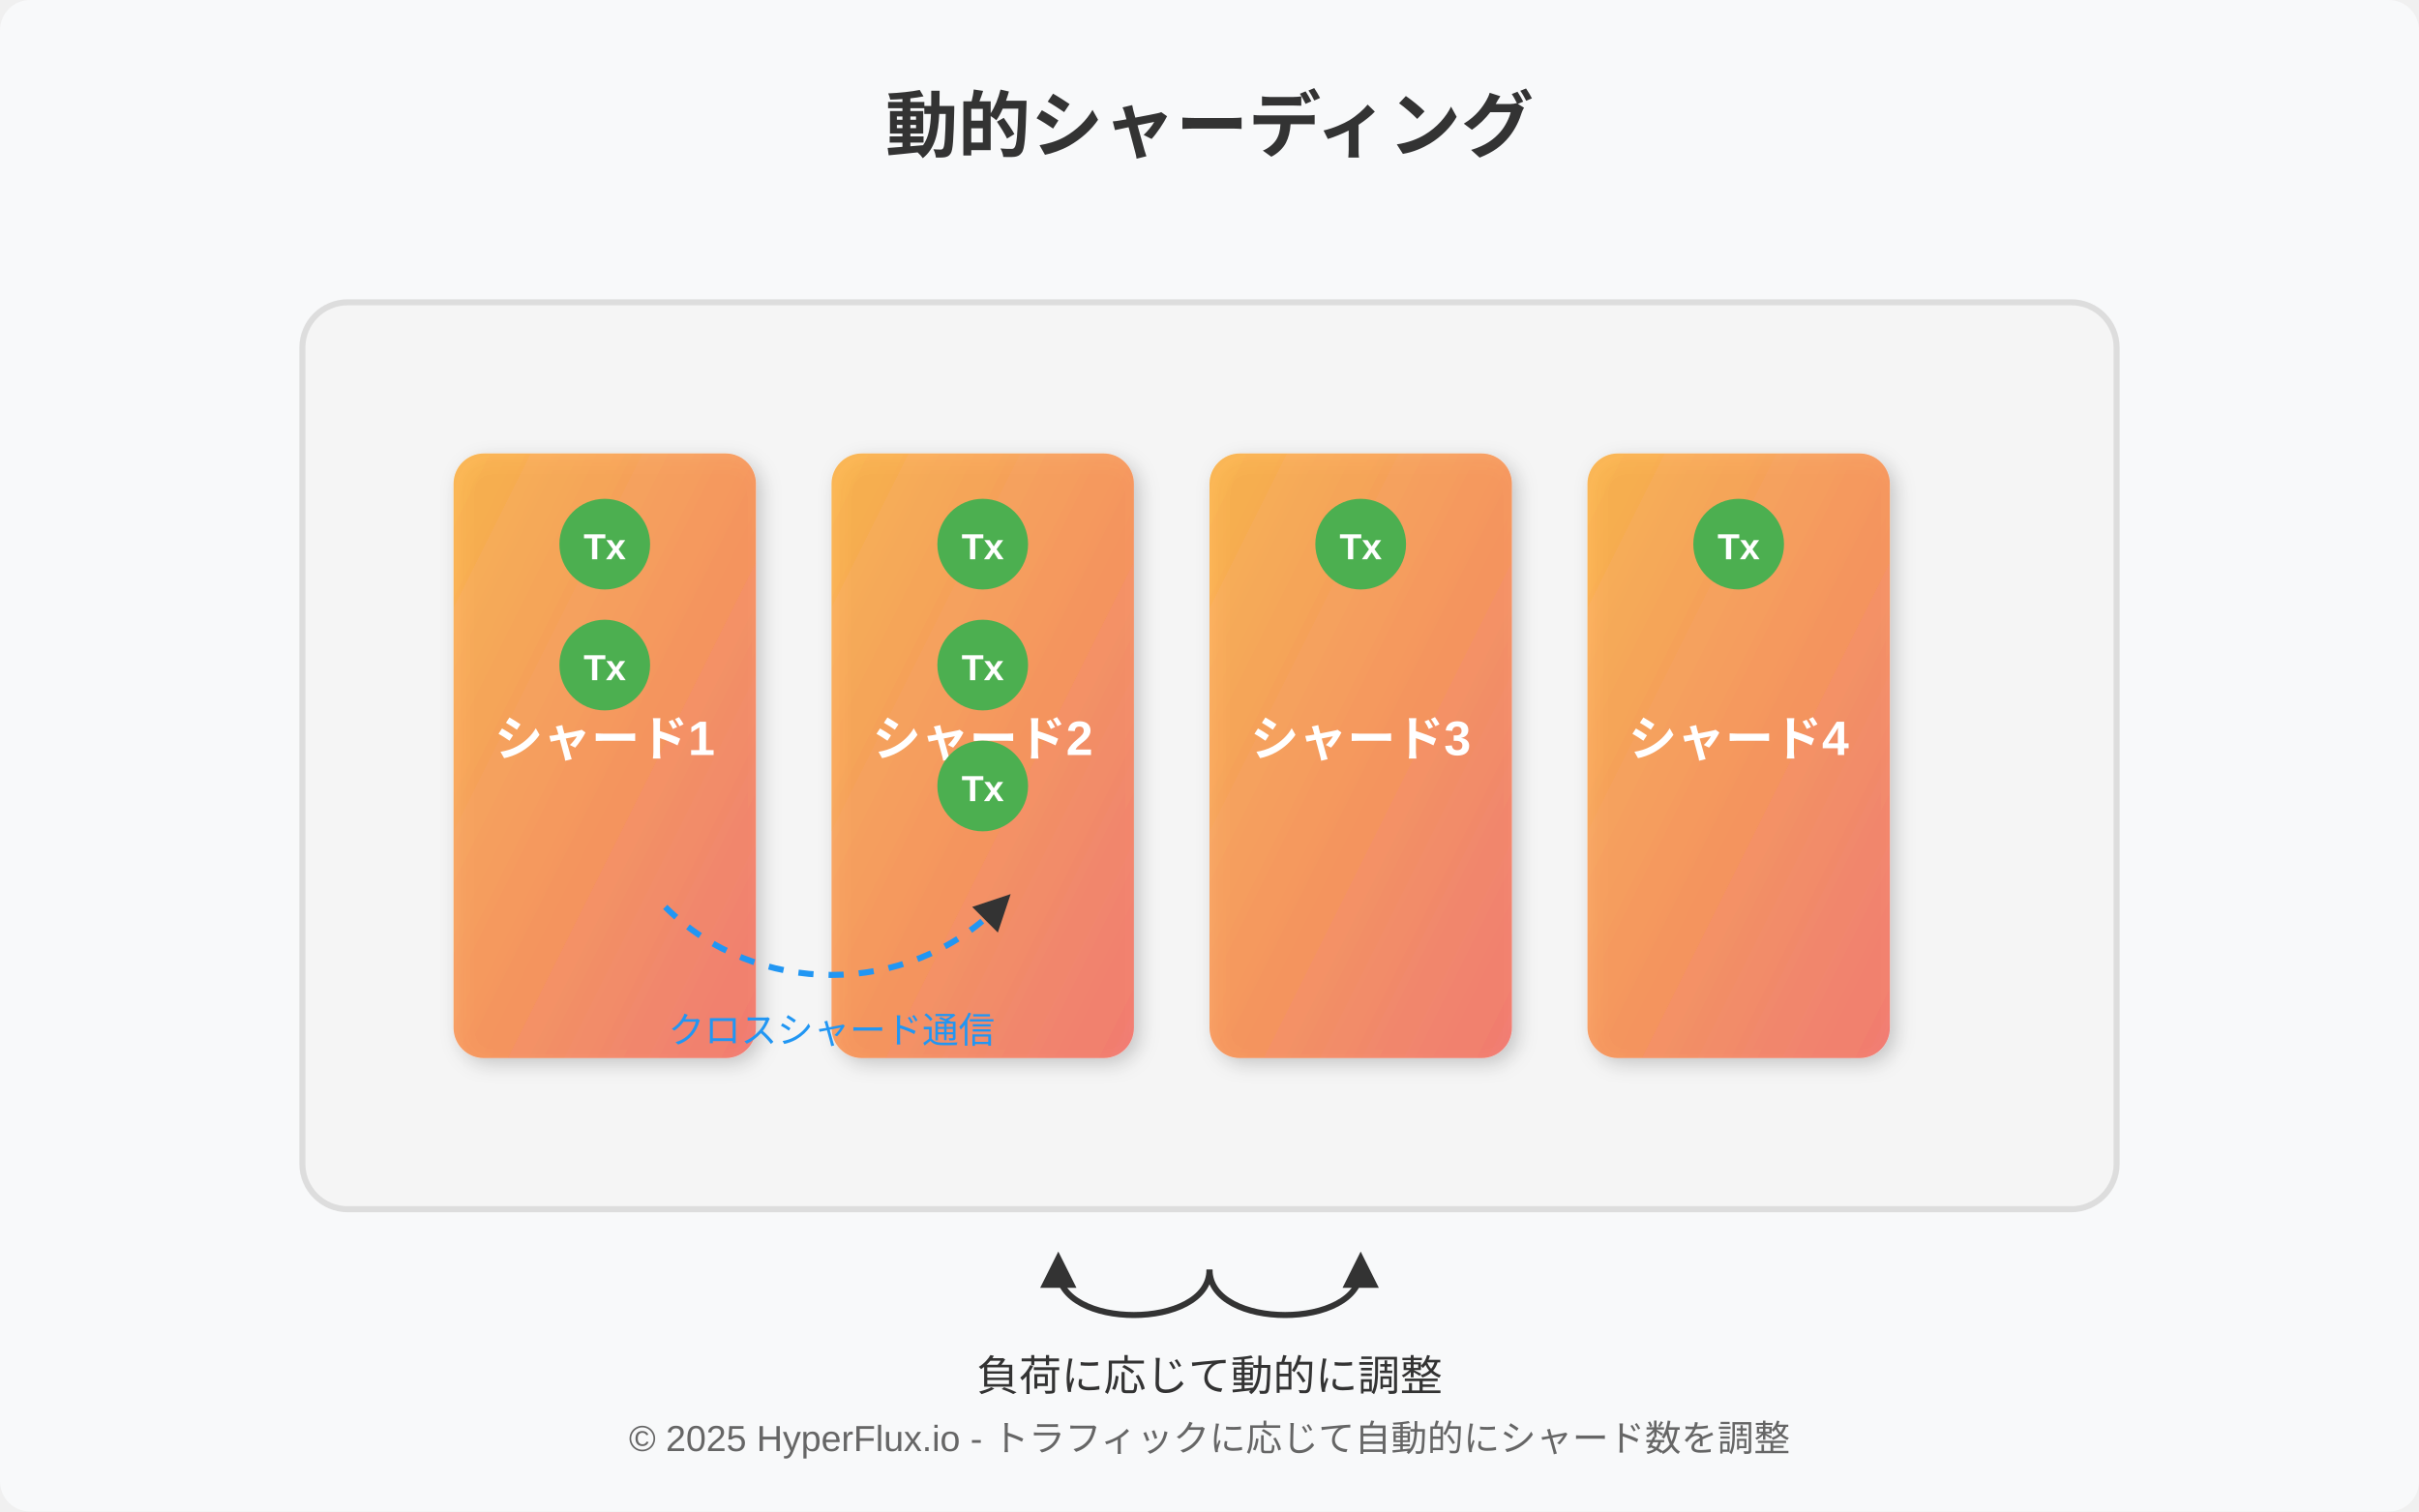
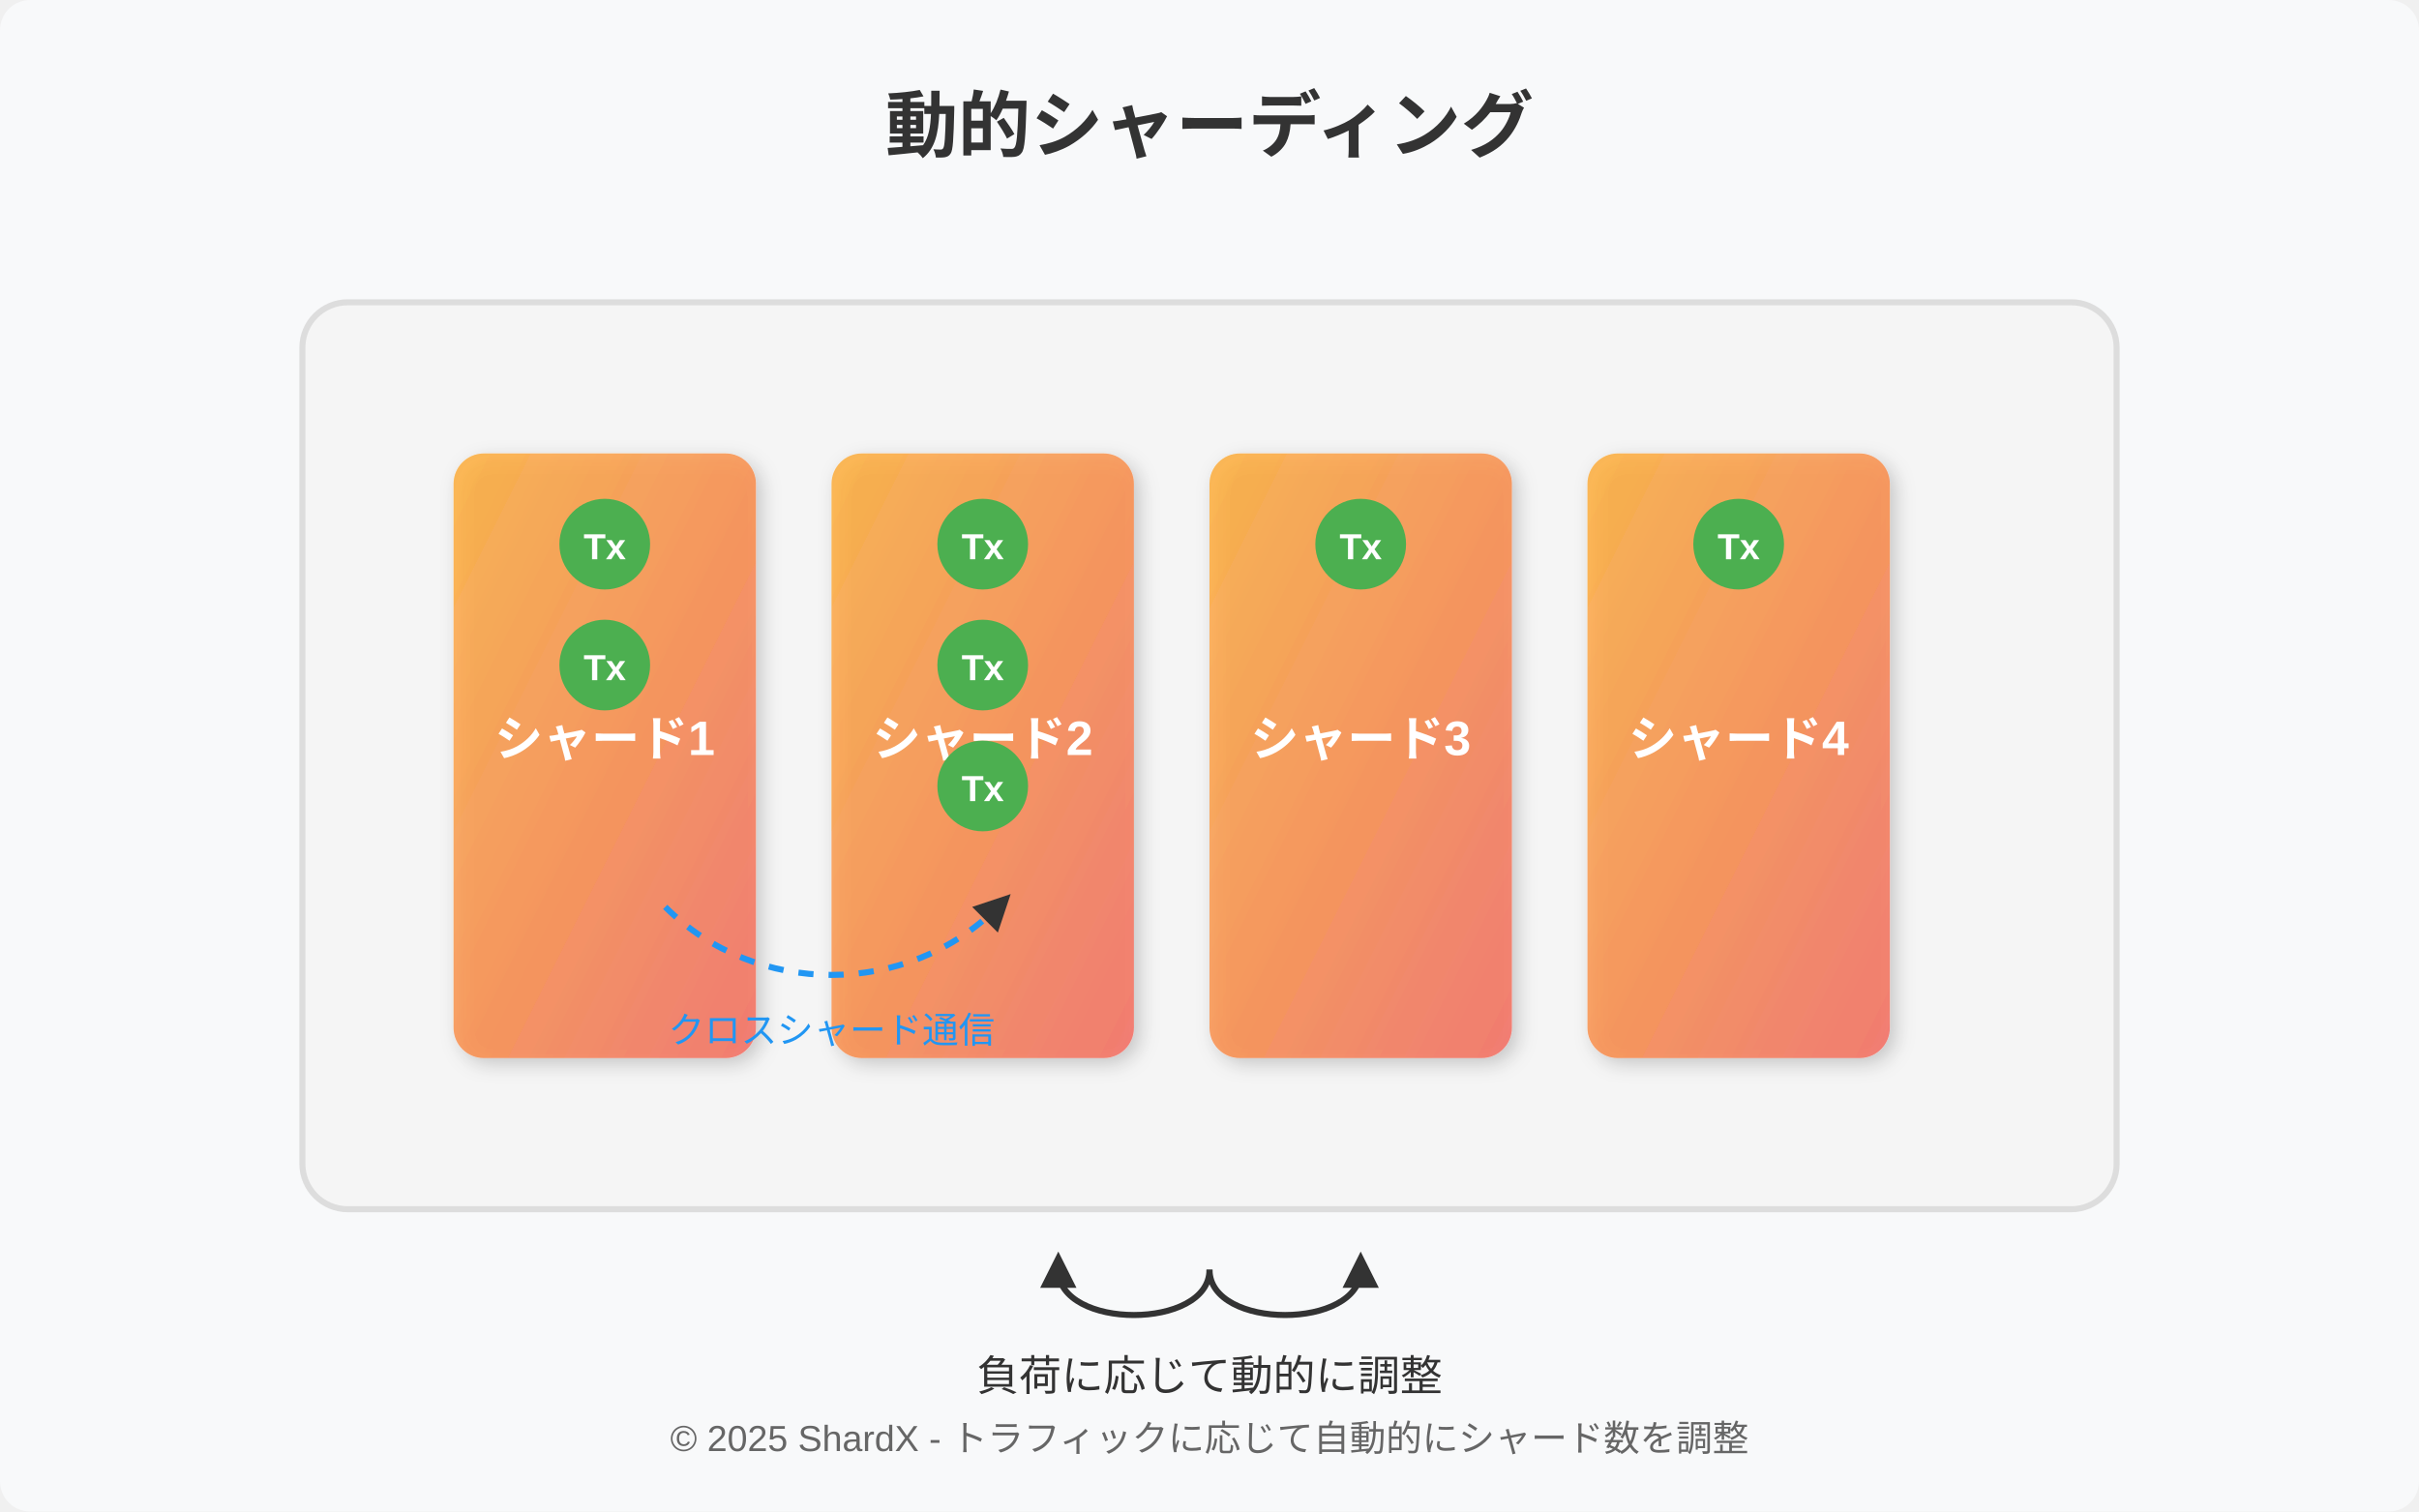
<svg xmlns="http://www.w3.org/2000/svg" width="800" height="500" viewBox="0 0 800 500">
  <defs>
    <linearGradient id="shard-gradient" x1="0%" y1="0%" x2="100%" y2="100%">
      <stop offset="0%" stop-color="#ff9800" stop-opacity="0.8" />
      <stop offset="100%" stop-color="#f44336" stop-opacity="0.8" />
    </linearGradient>
    <filter id="shadow" x="-20%" y="-20%" width="140%" height="140%">
      <feDropShadow dx="2" dy="2" stdDeviation="3" flood-color="#000" flood-opacity="0.3" />
    </filter>
    <marker id="arrow" viewBox="0 0 10 10" refX="5" refY="5" markerWidth="6" markerHeight="6" orient="auto-start-reverse">
      <path d="M 0 0 L 10 5 L 0 10 z" fill="#333" />
    </marker>
  </defs>
  <rect width="800" height="500" fill="#f8f9fa" rx="10" ry="10" />
  <text x="400" y="50" font-family="Arial, sans-serif" font-size="24" font-weight="bold" text-anchor="middle" fill="#333">動的シャーディング</text>
  <rect x="100" y="100" width="600" height="300" rx="15" ry="15" fill="#f5f5f5" stroke="#ddd" stroke-width="2" />
  <g>
    <rect x="150" y="150" width="100" height="200" rx="10" ry="10" fill="url(#shard-gradient)" filter="url(#shadow)" opacity="0.8" />
    <text x="200" y="250" font-family="Arial, sans-serif" font-size="16" font-weight="bold" text-anchor="middle" fill="white">シャード1</text>
    <rect x="275" y="150" width="100" height="200" rx="10" ry="10" fill="url(#shard-gradient)" filter="url(#shadow)" opacity="0.8" />
    <text x="325" y="250" font-family="Arial, sans-serif" font-size="16" font-weight="bold" text-anchor="middle" fill="white">シャード2</text>
    <rect x="400" y="150" width="100" height="200" rx="10" ry="10" fill="url(#shard-gradient)" filter="url(#shadow)" opacity="0.8" />
    <text x="450" y="250" font-family="Arial, sans-serif" font-size="16" font-weight="bold" text-anchor="middle" fill="white">シャード3</text>
    <rect x="525" y="150" width="100" height="200" rx="10" ry="10" fill="url(#shard-gradient)" filter="url(#shadow)" opacity="0.8" />
    <text x="575" y="250" font-family="Arial, sans-serif" font-size="16" font-weight="bold" text-anchor="middle" fill="white">シャード4</text>
  </g>
  <g>
    <path d="M 400,420 C 400,440 350,440 350,420" stroke="#333" stroke-width="2" fill="none" marker-end="url(#arrow)" />
    <path d="M 400,420 C 400,440 450,440 450,420" stroke="#333" stroke-width="2" fill="none" marker-end="url(#arrow)" />
    <text x="400" y="460" font-family="Arial, sans-serif" font-size="14" text-anchor="middle" fill="#333">負荷に応じて動的に調整</text>
  </g>
  <g>
    <circle cx="200" cy="180" r="15" fill="#4CAF50" />
    <text x="200" y="185" font-family="Arial, sans-serif" font-size="12" font-weight="bold" text-anchor="middle" fill="white">Tx</text>
    <circle cx="200" cy="220" r="15" fill="#4CAF50" />
    <text x="200" y="225" font-family="Arial, sans-serif" font-size="12" font-weight="bold" text-anchor="middle" fill="white">Tx</text>
    <circle cx="325" cy="180" r="15" fill="#4CAF50" />
    <text x="325" y="185" font-family="Arial, sans-serif" font-size="12" font-weight="bold" text-anchor="middle" fill="white">Tx</text>
    <circle cx="325" cy="220" r="15" fill="#4CAF50" />
    <text x="325" y="225" font-family="Arial, sans-serif" font-size="12" font-weight="bold" text-anchor="middle" fill="white">Tx</text>
    <circle cx="325" cy="260" r="15" fill="#4CAF50" />
    <text x="325" y="265" font-family="Arial, sans-serif" font-size="12" font-weight="bold" text-anchor="middle" fill="white">Tx</text>
    <circle cx="450" cy="180" r="15" fill="#4CAF50" />
    <text x="450" y="185" font-family="Arial, sans-serif" font-size="12" font-weight="bold" text-anchor="middle" fill="white">Tx</text>
    <circle cx="575" cy="180" r="15" fill="#4CAF50" />
    <text x="575" y="185" font-family="Arial, sans-serif" font-size="12" font-weight="bold" text-anchor="middle" fill="white">Tx</text>
  </g>
  <path d="M 220,300 C 250,330 300,330 330,300" stroke="#2196F3" stroke-width="2" stroke-dasharray="5,5" fill="none" marker-end="url(#arrow)" />
  <text x="275" y="345" font-family="Arial, sans-serif" font-size="12" text-anchor="middle" fill="#2196F3">クロスシャード通信</text>
-   <text x="400" y="480" font-family="Arial, sans-serif" font-size="12" text-anchor="middle" fill="#666">© 2025 HyperFlux.io - トラフィックに応じて自動的にシャード数を調整</text>
+   <text x="400" y="480" font-family="Arial, sans-serif" font-size="12" text-anchor="middle" fill="#666">© 2025 ShardX - トラフィックに応じて自動的にシャード数を調整</text>
</svg>
